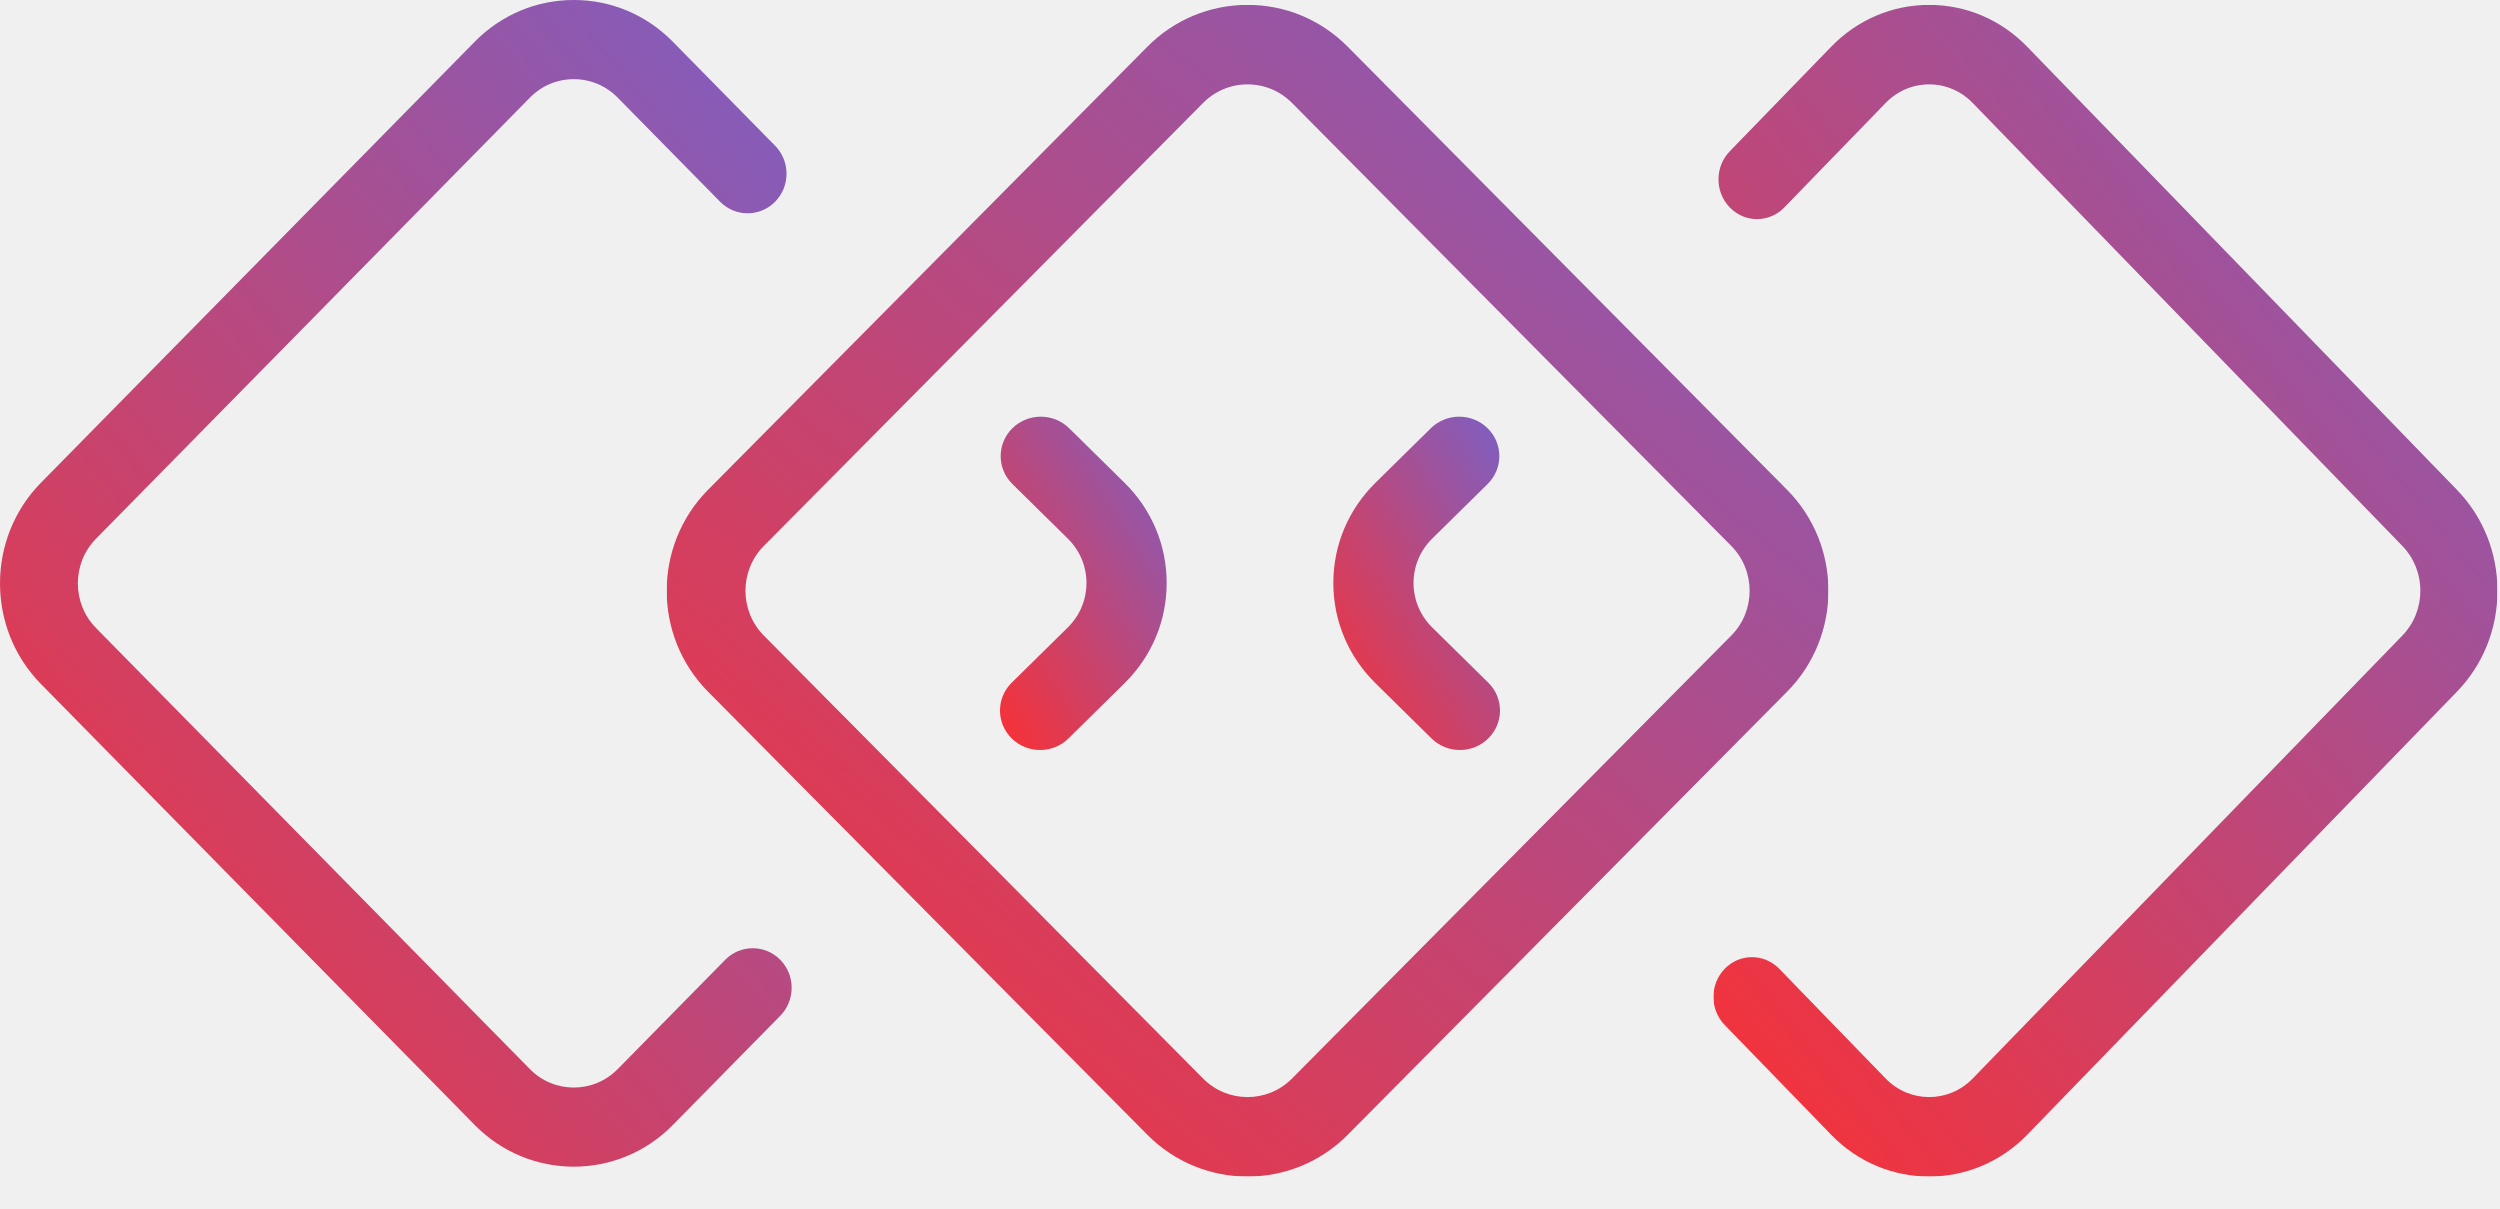
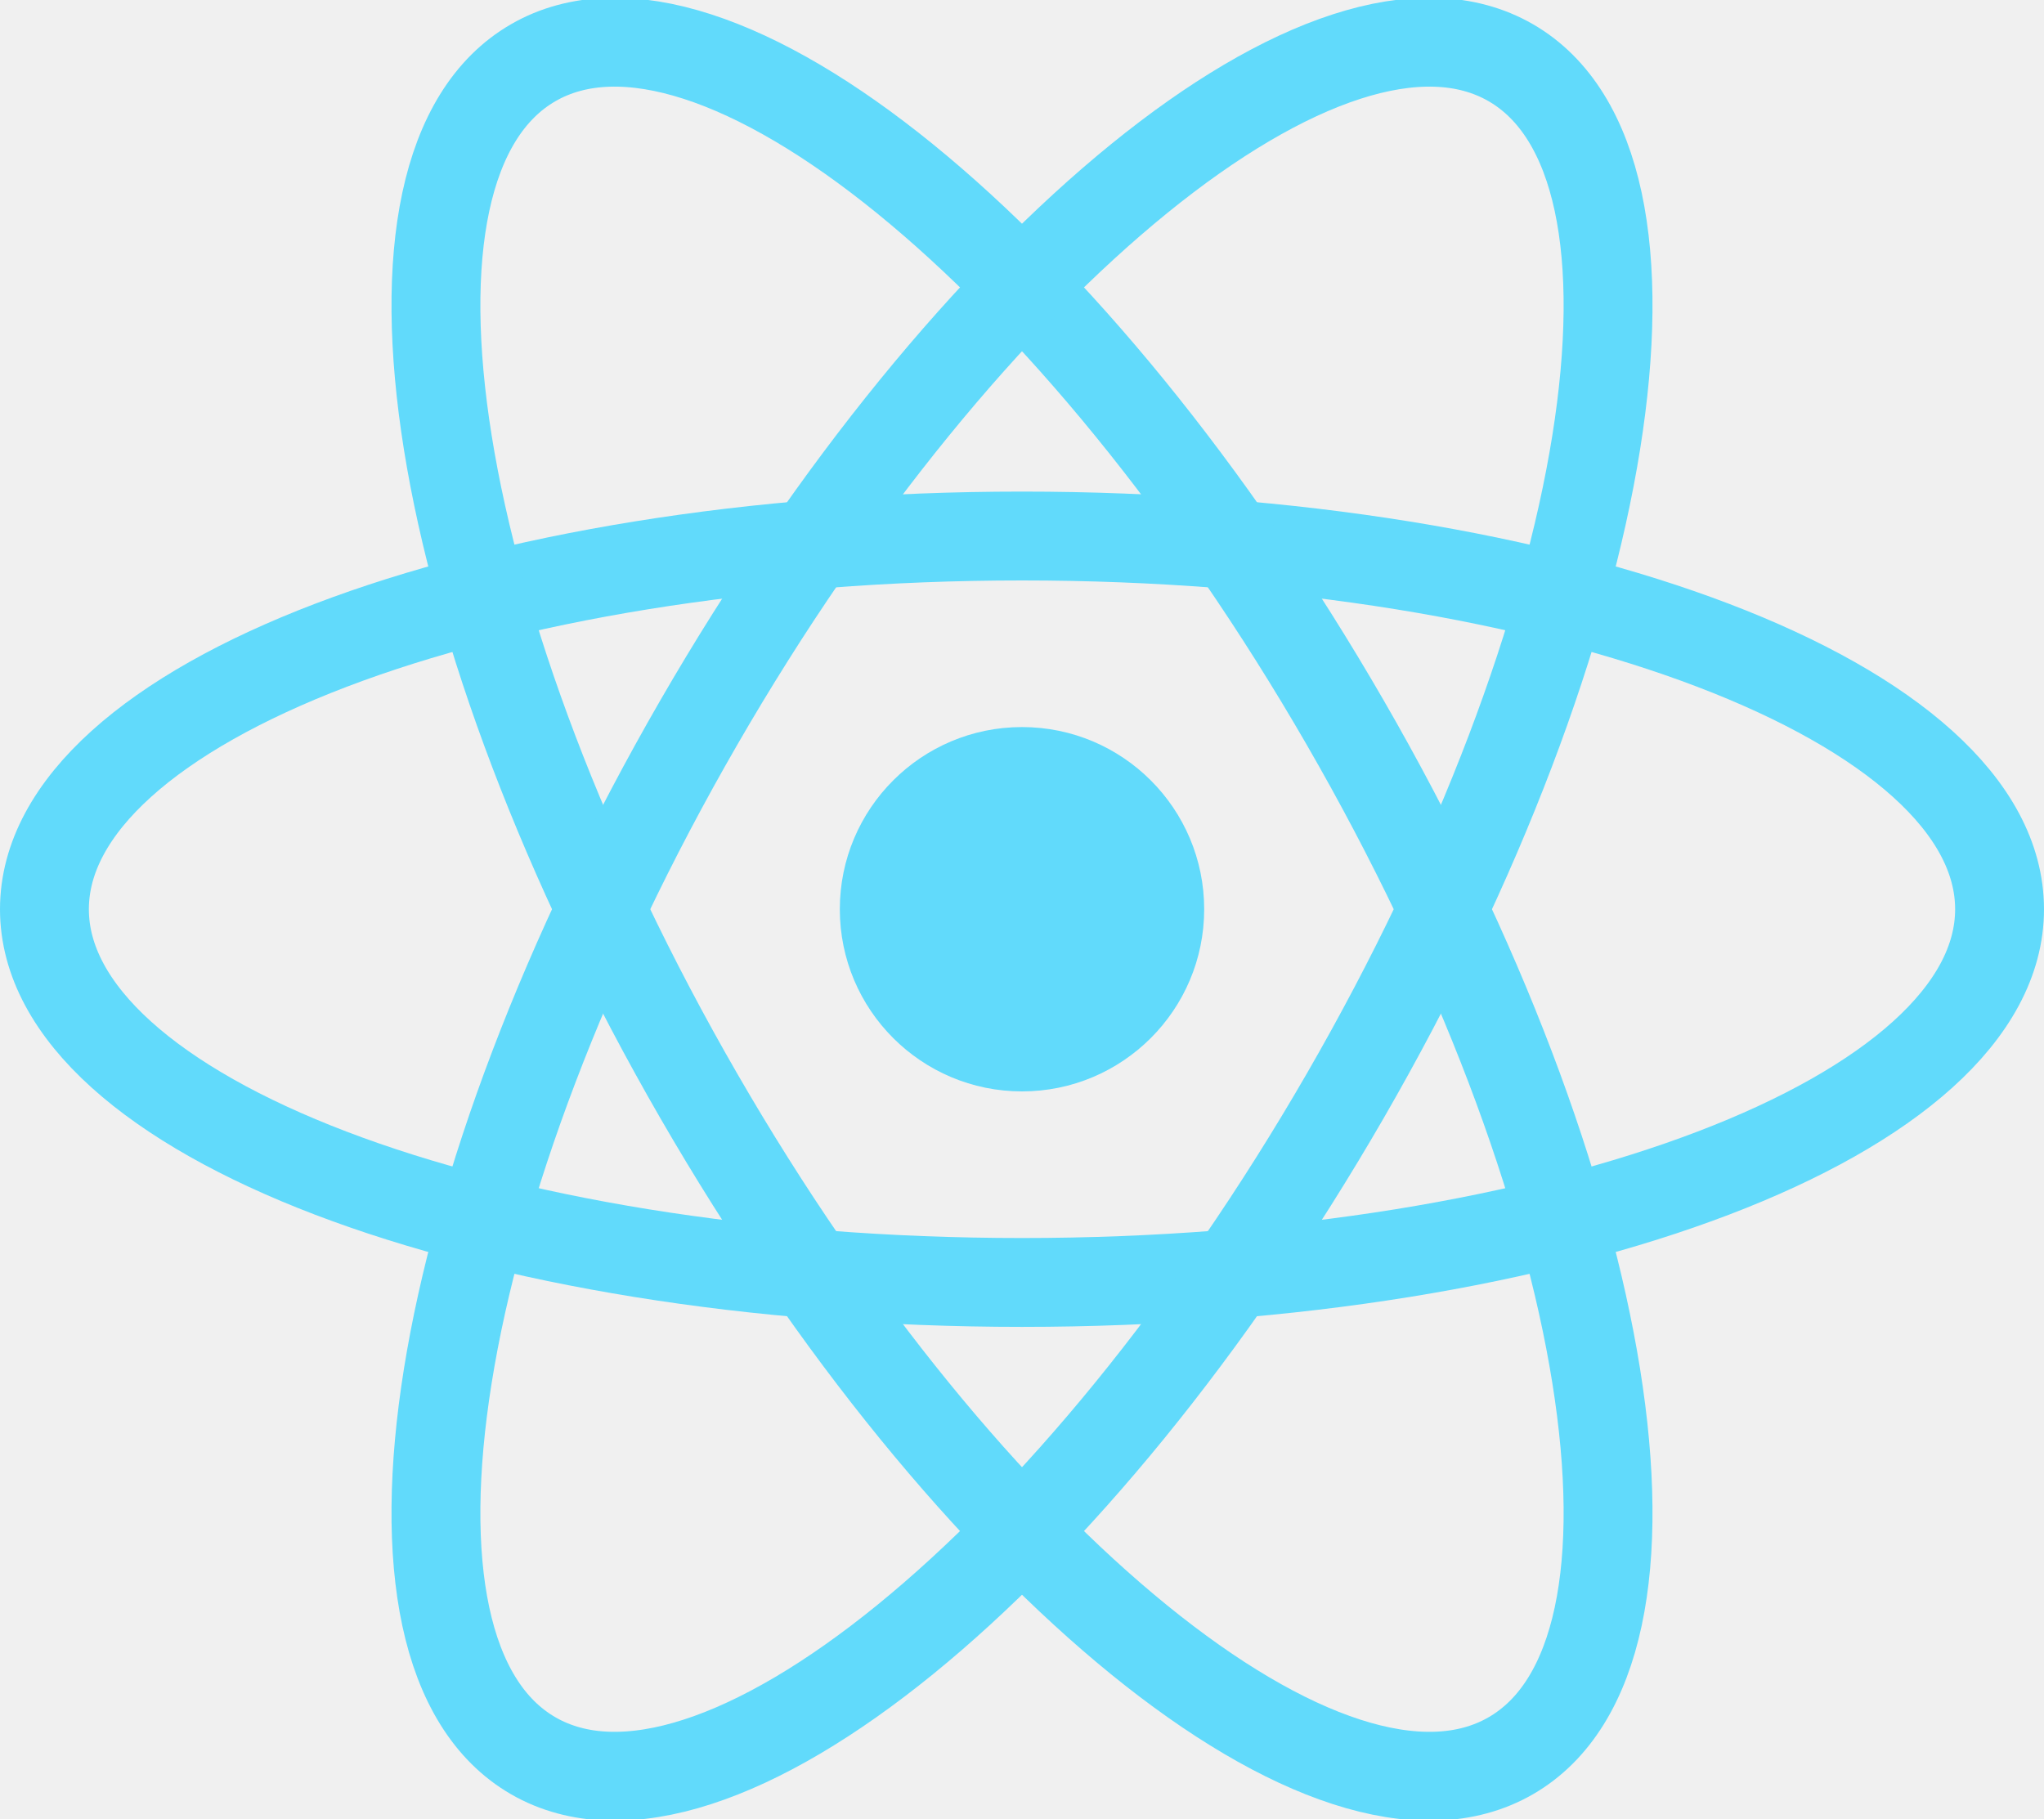
- <svg xmlns="http://www.w3.org/2000/svg" xmlns:xlink="http://www.w3.org/1999/xlink" width="60px" height="29px" viewBox="0 0 60 29" version="1.1">
-   <defs>
-     <linearGradient x1="133.669%" y1="-48.197%" x2="2.894%" y2="109.727%" id="linearGradient-1">
-       <stop stop-color="#4973FF" offset="0%" />
-       <stop stop-color="#AB4E8E" offset="54.012%" />
-       <stop stop-color="#AB4E8E" offset="54.012%" />
-       <stop stop-color="#FF2E2E" offset="100%" />
-     </linearGradient>
-     <polygon id="path-2" points="0.122 0.117 18.939 0.117 18.939 28.237 0.122 28.237" />
-     <polygon id="path-4" points="2.52252252e-05 0.117 27.882 0.117 27.882 28.237 2.52252252e-05 28.237" />
-   </defs>
-   <g id="Home" stroke="none" stroke-width="1" fill="none" fill-rule="evenodd">
-     <g id="Group">
-       <path d="M35.038,18 C34.791,18 34.545,17.908 34.357,17.723 L33.014,16.4 C32.36,15.757 32,14.902 32,13.992 C32,13.082 32.36,12.227 33.014,11.584 L34.341,10.277 C34.717,9.908 35.326,9.908 35.702,10.277 C36.078,10.647 36.078,11.247 35.702,11.617 L34.375,12.924 C34.085,13.209 33.925,13.588 33.925,13.992 C33.925,14.396 34.085,14.775 34.375,15.061 L35.718,16.383 C36.094,16.753 36.094,17.353 35.718,17.723 C35.53,17.908 35.284,18 35.038,18" id="Fill-1" fill="url(#linearGradient-1)" />
-       <path d="M24.962,18 C24.716,18 24.47,17.908 24.282,17.723 C23.906,17.353 23.906,16.753 24.282,16.383 L25.625,15.061 C25.915,14.775 26.075,14.396 26.075,13.992 C26.075,13.588 25.915,13.209 25.625,12.924 L24.298,11.617 C23.922,11.247 23.922,10.647 24.298,10.277 C24.674,9.908 25.283,9.908 25.659,10.277 L26.986,11.584 C27.64,12.227 28,13.082 28,13.992 C28,14.902 27.64,15.757 26.986,16.4 L25.643,17.723 C25.455,17.908 25.209,18 24.962,18" id="Fill-3" fill="url(#linearGradient-1)" />
-       <path d="M13.771,28 C12.911,28 12.05,27.667 11.395,27.001 L0.982,16.416 C-0.327,15.084 -0.327,12.918 0.982,11.586 L11.395,1 C12.03,0.355 12.873,0 13.771,0 C14.668,0 15.512,0.355 16.146,1 L18.603,3.498 C18.968,3.869 18.968,4.47 18.603,4.841 C18.238,5.212 17.647,5.212 17.282,4.841 L14.825,2.344 C14.543,2.057 14.169,1.9 13.771,1.9 C13.373,1.9 12.998,2.057 12.717,2.344 L2.304,12.929 C1.723,13.52 1.723,14.482 2.304,15.072 L12.717,25.658 C13.298,26.249 14.244,26.249 14.825,25.658 L17.405,23.035 C17.77,22.665 18.361,22.665 18.726,23.035 C19.091,23.406 19.091,24.008 18.726,24.379 L16.146,27.001 C15.492,27.667 14.631,28 13.771,28" id="Fill-5" fill="url(#linearGradient-1)" />
-       <g id="Group-9" transform="translate(41, 0)">
-         <mask id="mask-3" fill="white">
-           <use xlink:href="#path-2" />
-         </mask>
-         <g id="Clip-8" />
-         <path d="M5.3,28.237 C4.448,28.237 3.596,27.903 2.948,27.234 L0.393,24.6 C0.032,24.228 0.032,23.623 0.393,23.251 C0.754,22.878 1.34,22.879 1.702,23.251 L4.256,25.885 C4.832,26.478 5.769,26.478 6.344,25.885 L16.656,15.254 C16.935,14.967 17.088,14.584 17.088,14.178 C17.088,13.771 16.935,13.389 16.656,13.102 L6.344,2.471 C6.065,2.184 5.694,2.025 5.3,2.025 C4.906,2.025 4.535,2.184 4.256,2.471 L1.823,4.979 C1.462,5.352 0.876,5.352 0.515,4.979 C0.153,4.607 0.153,4.003 0.515,3.63 L2.948,1.122 C3.576,0.474 4.412,0.117 5.3,0.117 C6.189,0.117 7.024,0.474 7.653,1.122 L17.964,11.753 C18.593,12.4 18.939,13.262 18.939,14.178 C18.939,15.094 18.593,15.955 17.964,16.603 L7.653,27.234 C7.004,27.902 6.152,28.237 5.3,28.237" id="Fill-7" fill="url(#linearGradient-1)" mask="url(#mask-3)" />
-       </g>
-       <g id="Group-12" transform="translate(16, 0)">
-         <mask id="mask-5" fill="white">
-           <use xlink:href="#path-4" />
-         </mask>
-         <g id="Clip-11" />
-         <path d="M13.941,2.025 C13.538,2.025 13.159,2.184 12.874,2.471 L2.332,13.102 C1.744,13.695 1.744,14.661 2.332,15.254 L12.874,25.885 C13.462,26.478 14.42,26.478 15.008,25.885 L25.55,15.254 C26.138,14.661 26.138,13.695 25.55,13.102 L15.008,2.471 C14.723,2.184 14.344,2.025 13.941,2.025 M13.941,28.237 C13.07,28.237 12.199,27.903 11.536,27.234 L0.995,16.603 C-0.331,15.266 -0.331,13.09 0.995,11.753 L11.536,1.122 C12.178,0.474 13.033,0.117 13.941,0.117 C14.85,0.117 15.704,0.474 16.346,1.122 L26.888,11.753 C28.214,13.09 28.214,15.266 26.888,16.603 L16.346,27.234 C15.683,27.903 14.812,28.237 13.941,28.237" id="Fill-10" fill="url(#linearGradient-1)" mask="url(#mask-5)" />
-       </g>
-     </g>
+ <svg xmlns="http://www.w3.org/2000/svg" viewBox="-11.5 -10.232 23 20.463">
+   <circle cx="0" cy="0" r="2.05" fill="#61dafb" />
+   <g stroke="#61dafb" stroke-width="1" fill="none">
+     <ellipse rx="11" ry="4.2" />
+     <ellipse rx="11" ry="4.2" transform="rotate(60)" />
+     <ellipse rx="11" ry="4.2" transform="rotate(120)" />
  </g>
</svg>
